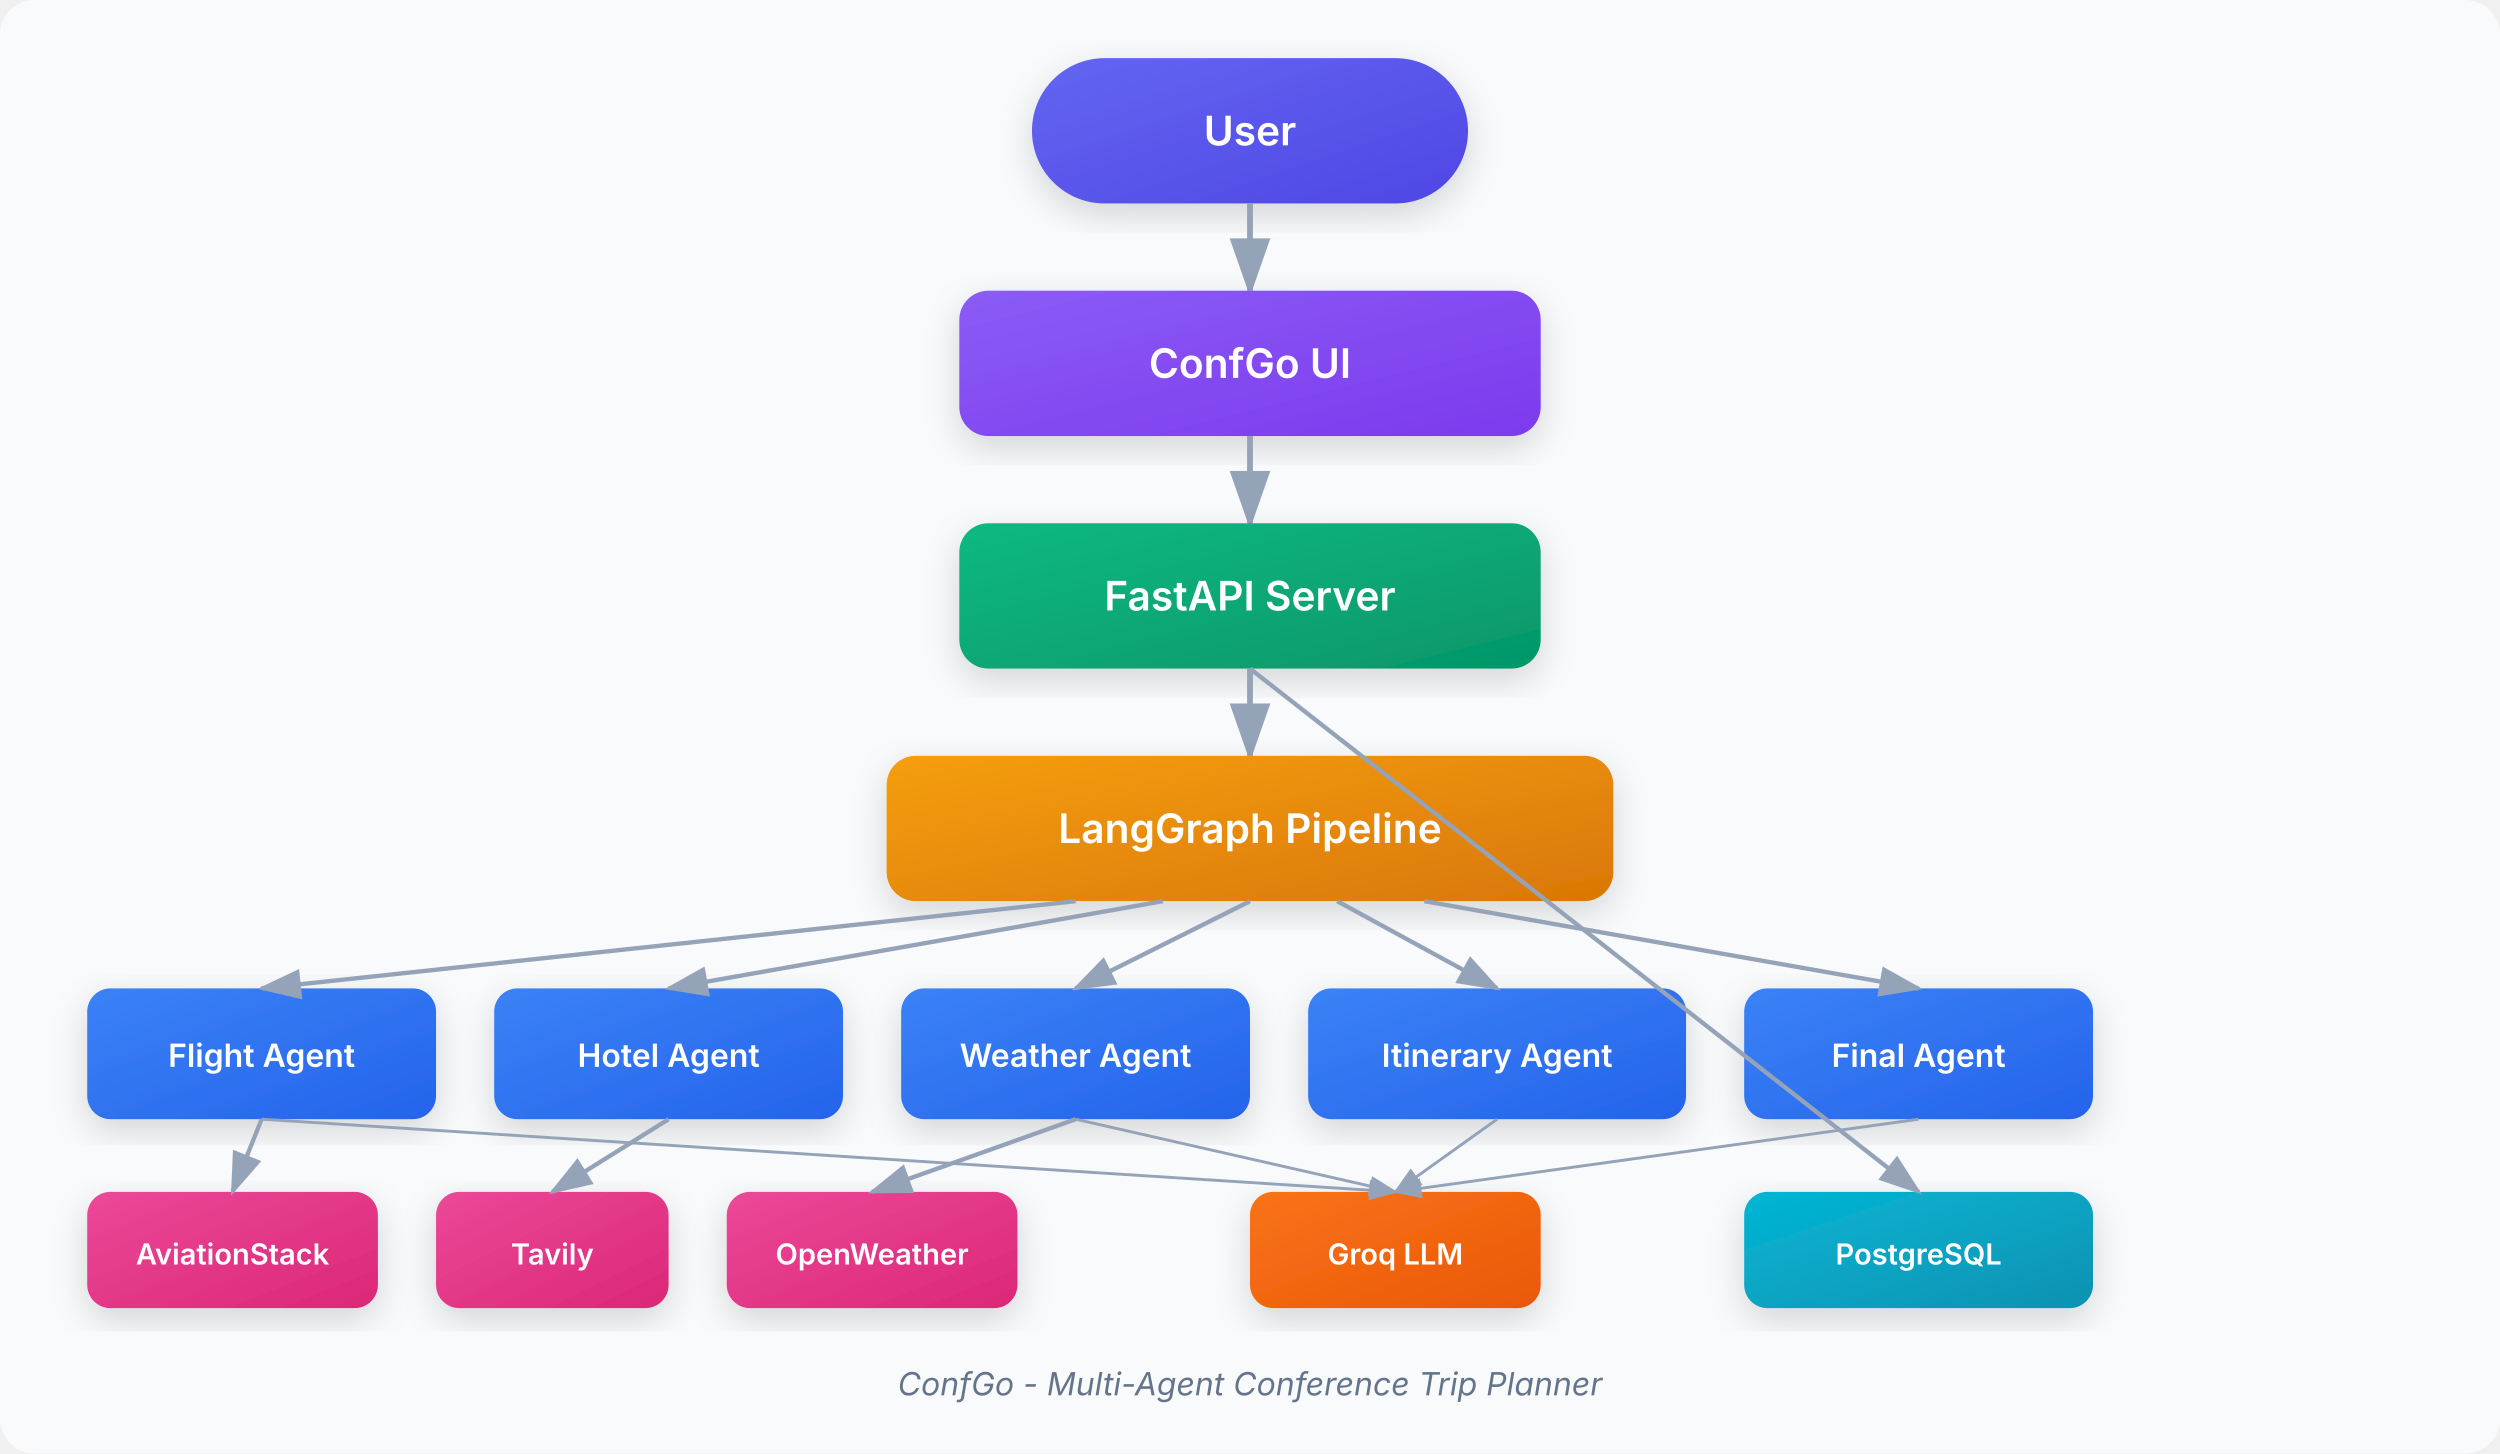
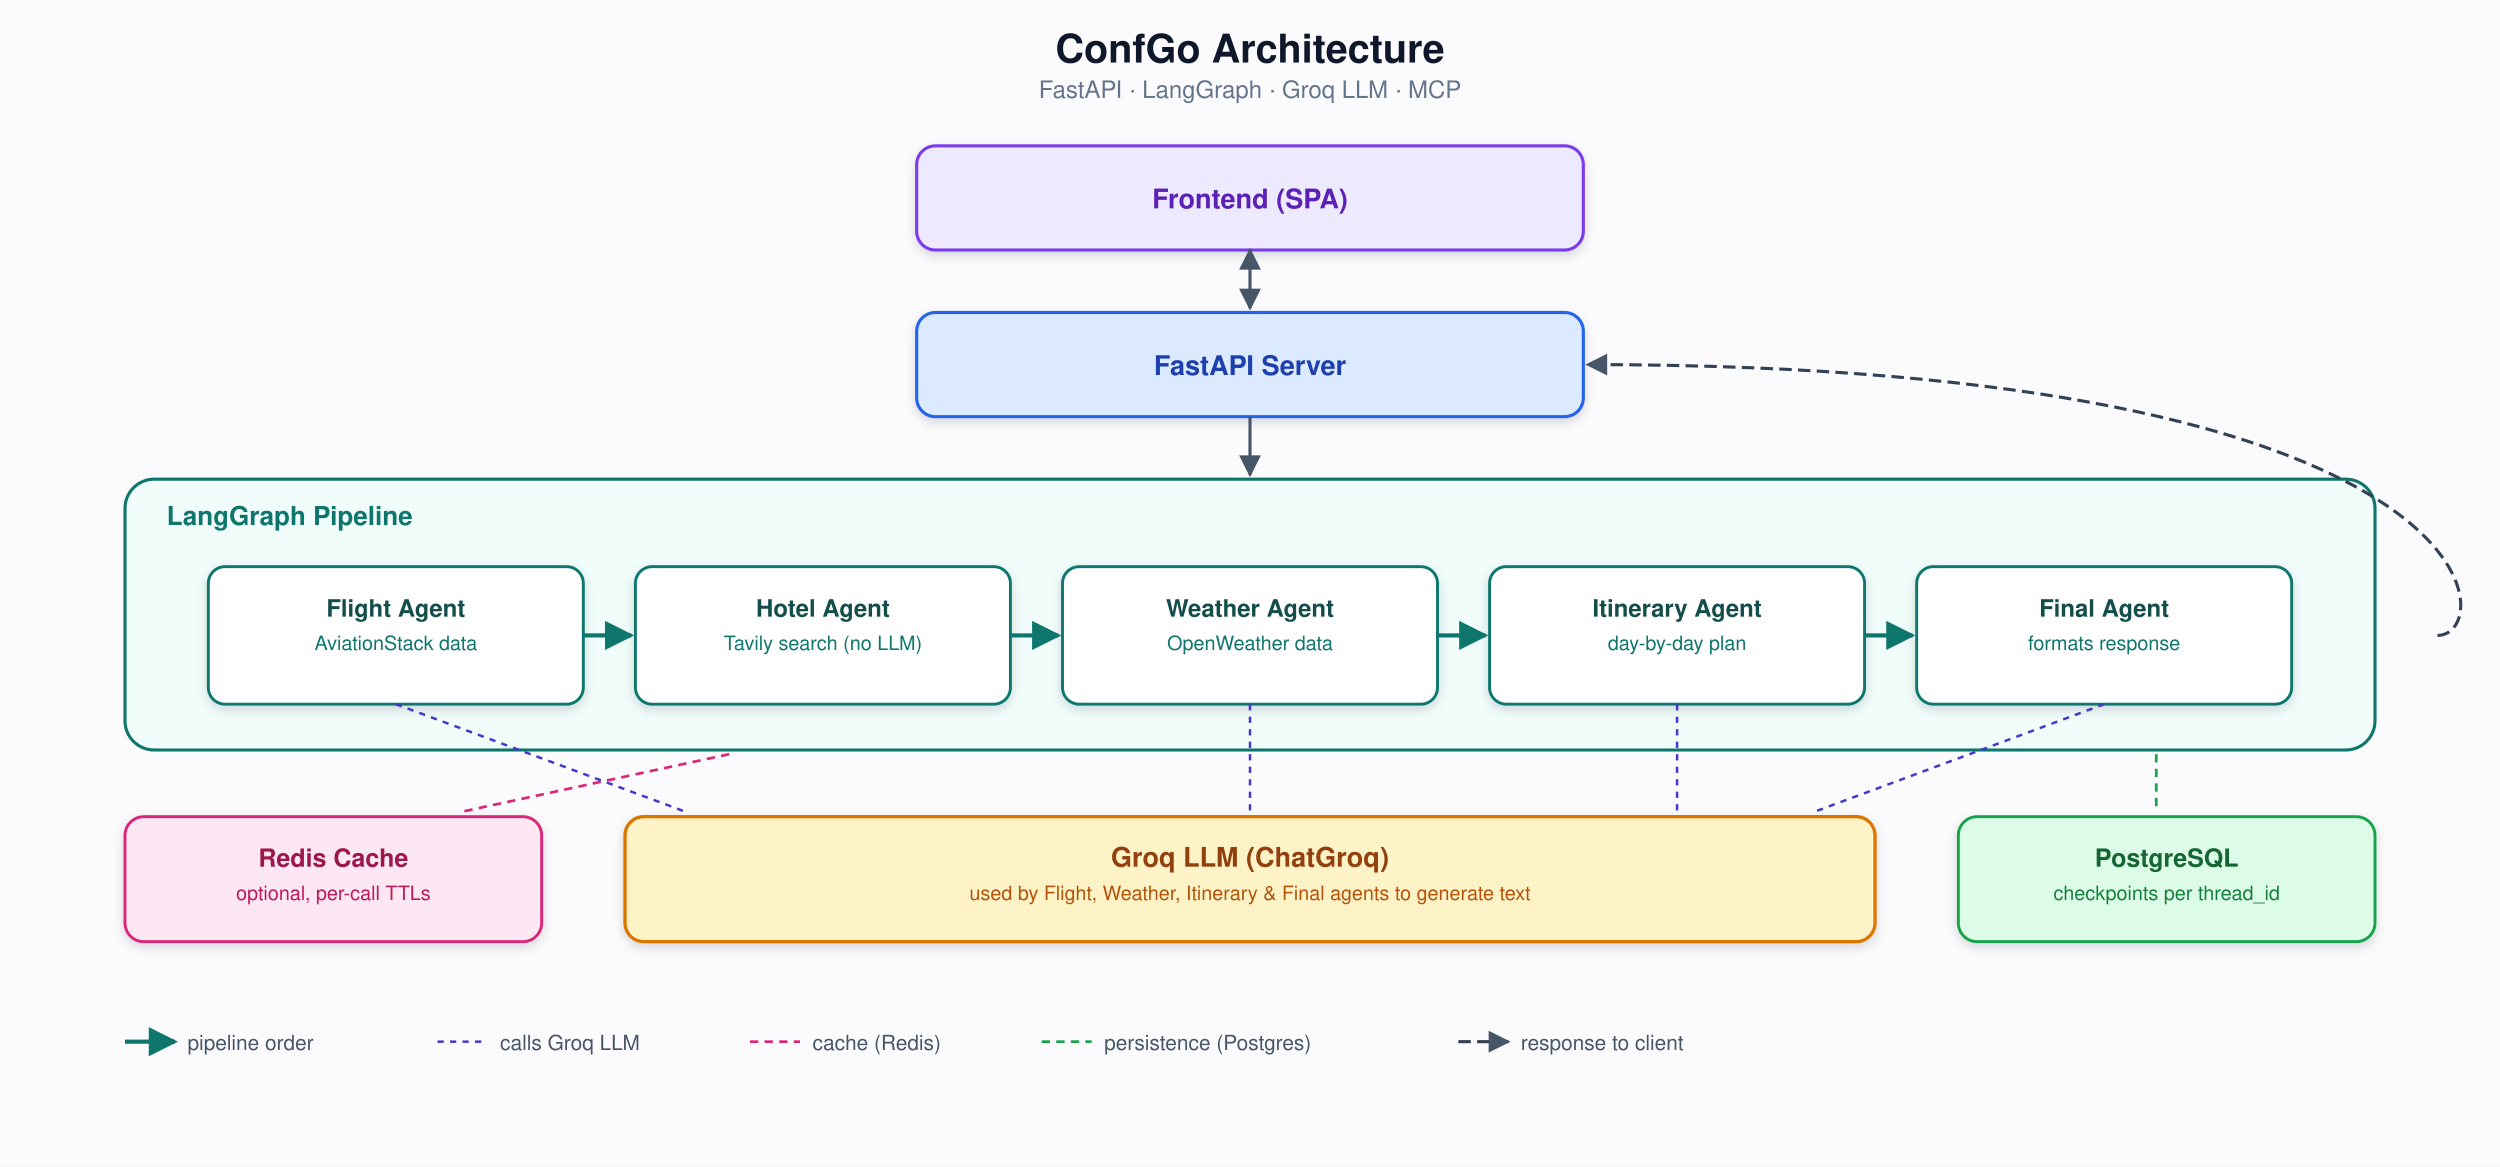
- <svg xmlns="http://www.w3.org/2000/svg" viewBox="0 0 860 500" font-family="Inter, system-ui, sans-serif">
+ <svg xmlns="http://www.w3.org/2000/svg" viewBox="0 0 1200 560" font-family="'Segoe UI', -apple-system, Helvetica, Arial, sans-serif">
  <defs>
-     <linearGradient id="gradUser" x1="0%" y1="0%" x2="100%" y2="100%">
-       <stop offset="0%" style="stop-color:#6366f1" />
-       <stop offset="100%" style="stop-color:#4f46e5" />
-     </linearGradient>
-     <linearGradient id="gradUI" x1="0%" y1="0%" x2="100%" y2="100%">
-       <stop offset="0%" style="stop-color:#8b5cf6" />
-       <stop offset="100%" style="stop-color:#7c3aed" />
-     </linearGradient>
-     <linearGradient id="gradAPI" x1="0%" y1="0%" x2="100%" y2="100%">
-       <stop offset="0%" style="stop-color:#10b981" />
-       <stop offset="100%" style="stop-color:#059669" />
-     </linearGradient>
-     <linearGradient id="gradGraph" x1="0%" y1="0%" x2="100%" y2="100%">
-       <stop offset="0%" style="stop-color:#f59e0b" />
-       <stop offset="100%" style="stop-color:#d97706" />
-     </linearGradient>
-     <linearGradient id="gradAgent" x1="0%" y1="0%" x2="100%" y2="100%">
-       <stop offset="0%" style="stop-color:#3b82f6" />
-       <stop offset="100%" style="stop-color:#2563eb" />
-     </linearGradient>
-     <linearGradient id="gradMCP" x1="0%" y1="0%" x2="100%" y2="100%">
-       <stop offset="0%" style="stop-color:#ec4899" />
-       <stop offset="100%" style="stop-color:#db2777" />
-     </linearGradient>
-     <linearGradient id="gradLLM" x1="0%" y1="0%" x2="100%" y2="100%">
-       <stop offset="0%" style="stop-color:#f97316" />
-       <stop offset="100%" style="stop-color:#ea580c" />
-     </linearGradient>
-     <linearGradient id="gradDB" x1="0%" y1="0%" x2="100%" y2="100%">
-       <stop offset="0%" style="stop-color:#06b6d4" />
-       <stop offset="100%" style="stop-color:#0891b2" />
-     </linearGradient>
+     <marker id="arrow" viewBox="0 0 10 10" refX="9" refY="5" markerWidth="7" markerHeight="7" orient="auto-start-reverse">
+       <path d="M0,0 L10,5 L0,10 z" fill="#475569" />
+     </marker>
+     <marker id="arrowAccent" viewBox="0 0 10 10" refX="9" refY="5" markerWidth="7" markerHeight="7" orient="auto-start-reverse">
+       <path d="M0,0 L10,5 L0,10 z" fill="#0f766e" />
+     </marker>
    <filter id="shadow" x="-20%" y="-20%" width="140%" height="140%">
-       <feDropShadow dx="0" dy="4" stdDeviation="6" flood-opacity="0.15" />
+       <feDropShadow dx="0" dy="2" stdDeviation="2.5" flood-color="#0f172a" flood-opacity="0.15" />
    </filter>
  </defs>
-   <rect width="860" height="500" fill="#f8fafc" rx="12" />
-   <g filter="url(#shadow)">
-     <rect x="355" y="20" width="150" height="50" rx="25" fill="url(#gradUser)" />
-     <text x="430" y="50" text-anchor="middle" fill="white" font-size="14" font-weight="600">User</text>
+   <rect x="0" y="0" width="1200" height="560" fill="#fbfbfd" />
+   <text x="600" y="30" text-anchor="middle" font-size="19" font-weight="700" fill="#0f172a">ConfGo Architecture</text>
+   <text x="600" y="47" text-anchor="middle" font-size="11.5" fill="#64748b">FastAPI · LangGraph · Groq LLM · MCP</text>
+   <rect x="440" y="70" width="320" height="50" rx="9" fill="#ede9fe" stroke="#7c3aed" stroke-width="1.5" filter="url(#shadow)" />
+   <text x="600" y="100" text-anchor="middle" font-size="13" font-weight="700" fill="#5b21b6">Frontend (SPA)</text>
+   <rect x="440" y="150" width="320" height="50" rx="9" fill="#dbeafe" stroke="#2563eb" stroke-width="1.5" filter="url(#shadow)" />
+   <text x="600" y="180" text-anchor="middle" font-size="13" font-weight="700" fill="#1e40af">FastAPI Server</text>
+   <line x1="600" y1="120" x2="600" y2="148" stroke="#475569" stroke-width="1.5" marker-end="url(#arrow)" marker-start="url(#arrow)" />
+   <rect x="60" y="230" width="1080" height="130" rx="14" fill="#f0fdfa" stroke="#0f766e" stroke-width="1.5" />
+   <text x="80" y="252" font-size="12.5" font-weight="700" fill="#0f766e">LangGraph Pipeline</text>
+   <line x1="600" y1="200" x2="600" y2="228" stroke="#475569" stroke-width="1.5" marker-end="url(#arrow)" />
+   <g font-size="11.5">
+     <rect x="100" y="272" width="180" height="66" rx="8" fill="#ffffff" stroke="#0f766e" stroke-width="1.4" filter="url(#shadow)" />
+     <text x="190" y="296" text-anchor="middle" font-weight="700" fill="#134e4a">Flight Agent</text>
+     <text x="190" y="312" text-anchor="middle" font-size="9.5" fill="#0f766e">AviationStack data</text>
+     <rect x="305" y="272" width="180" height="66" rx="8" fill="#ffffff" stroke="#0f766e" stroke-width="1.4" filter="url(#shadow)" />
+     <text x="395" y="296" text-anchor="middle" font-weight="700" fill="#134e4a">Hotel Agent</text>
+     <text x="395" y="312" text-anchor="middle" font-size="9.5" fill="#0f766e">Tavily search (no LLM)</text>
+     <rect x="510" y="272" width="180" height="66" rx="8" fill="#ffffff" stroke="#0f766e" stroke-width="1.4" filter="url(#shadow)" />
+     <text x="600" y="296" text-anchor="middle" font-weight="700" fill="#134e4a">Weather Agent</text>
+     <text x="600" y="312" text-anchor="middle" font-size="9.5" fill="#0f766e">OpenWeather data</text>
+     <rect x="715" y="272" width="180" height="66" rx="8" fill="#ffffff" stroke="#0f766e" stroke-width="1.4" filter="url(#shadow)" />
+     <text x="805" y="296" text-anchor="middle" font-weight="700" fill="#134e4a">Itinerary Agent</text>
+     <text x="805" y="312" text-anchor="middle" font-size="9.5" fill="#0f766e">day-by-day plan</text>
+     <rect x="920" y="272" width="180" height="66" rx="8" fill="#ffffff" stroke="#0f766e" stroke-width="1.4" filter="url(#shadow)" />
+     <text x="1010" y="296" text-anchor="middle" font-weight="700" fill="#134e4a">Final Agent</text>
+     <text x="1010" y="312" text-anchor="middle" font-size="9.5" fill="#0f766e">formats response</text>
  </g>
-   <path d="M430 70 L430 100" stroke="#94a3b8" stroke-width="2" fill="none" marker-end="url(#arrow)" />
-   <defs>
-     <marker id="arrow" markerWidth="10" markerHeight="7" refX="9" refY="3.5" orient="auto">
-       <polygon points="0 0, 10 3.5, 0 7" fill="#94a3b8" />
-     </marker>
-   </defs>
-   <g filter="url(#shadow)">
-     <rect x="330" y="100" width="200" height="50" rx="10" fill="url(#gradUI)" />
-     <text x="430" y="130" text-anchor="middle" fill="white" font-size="14" font-weight="600">ConfGo UI</text>
+   <line x1="280" y1="305" x2="303" y2="305" stroke="#0f766e" stroke-width="2" marker-end="url(#arrowAccent)" />
+   <line x1="485" y1="305" x2="508" y2="305" stroke="#0f766e" stroke-width="2" marker-end="url(#arrowAccent)" />
+   <line x1="690" y1="305" x2="713" y2="305" stroke="#0f766e" stroke-width="2" marker-end="url(#arrowAccent)" />
+   <line x1="895" y1="305" x2="918" y2="305" stroke="#0f766e" stroke-width="2" marker-end="url(#arrowAccent)" />
+   <rect x="60" y="392" width="200" height="60" rx="9" fill="#fce7f3" stroke="#db2777" stroke-width="1.4" filter="url(#shadow)" />
+   <text x="160" y="416" text-anchor="middle" font-size="12" font-weight="700" fill="#9d174d">Redis Cache</text>
+   <text x="160" y="432" text-anchor="middle" font-size="9.5" fill="#be185d">optional, per-call TTLs</text>
+   <line x1="350" y1="362" x2="220" y2="390" stroke="#db2777" stroke-width="1.3" stroke-dasharray="4,3" />
+   <rect x="300" y="392" width="600" height="60" rx="9" fill="#fef3c7" stroke="#d97706" stroke-width="1.6" filter="url(#shadow)" />
+   <text x="600" y="416" text-anchor="middle" font-size="13" font-weight="700" fill="#92400e">Groq LLM (ChatGroq)</text>
+   <text x="600" y="432" text-anchor="middle" font-size="9.5" fill="#b45309">used by Flight, Weather, Itinerary &amp; Final agents to generate text</text>
+   <line x1="190" y1="338" x2="330" y2="390" stroke="#4338ca" stroke-width="1.2" stroke-dasharray="3,3" />
+   <line x1="600" y1="338" x2="600" y2="390" stroke="#4338ca" stroke-width="1.2" stroke-dasharray="3,3" />
+   <line x1="805" y1="338" x2="805" y2="390" stroke="#4338ca" stroke-width="1.2" stroke-dasharray="3,3" />
+   <line x1="1010" y1="338" x2="870" y2="390" stroke="#4338ca" stroke-width="1.2" stroke-dasharray="3,3" />
+   <rect x="940" y="392" width="200" height="60" rx="9" fill="#dcfce7" stroke="#16a34a" stroke-width="1.4" filter="url(#shadow)" />
+   <text x="1040" y="416" text-anchor="middle" font-size="12" font-weight="700" fill="#166534">PostgreSQL</text>
+   <text x="1040" y="432" text-anchor="middle" font-size="9.5" fill="#15803d">checkpoints per thread_id</text>
+   <line x1="1035" y1="362" x2="1035" y2="390" stroke="#16a34a" stroke-width="1.3" stroke-dasharray="4,3" />
+   <path d="M1170,305 C1200,305 1200,175 762,175" fill="none" stroke="#334155" stroke-width="1.5" stroke-dasharray="6,3" marker-end="url(#arrow)" />
+   <g transform="translate(60,500)" font-size="10" fill="#475569">
+     <line x1="0" y1="0" x2="24" y2="0" stroke="#0f766e" stroke-width="2" marker-end="url(#arrowAccent)" />
+     <text x="30" y="4">pipeline order</text>
+     <line x1="150" y1="0" x2="174" y2="0" stroke="#4338ca" stroke-width="1.2" stroke-dasharray="3,3" />
+     <text x="180" y="4">calls Groq LLM</text>
+     <line x1="300" y1="0" x2="324" y2="0" stroke="#db2777" stroke-width="1.3" stroke-dasharray="4,3" />
+     <text x="330" y="4">cache (Redis)</text>
+     <line x1="440" y1="0" x2="464" y2="0" stroke="#16a34a" stroke-width="1.3" stroke-dasharray="4,3" />
+     <text x="470" y="4">persistence (Postgres)</text>
+     <line x1="640" y1="0" x2="664" y2="0" stroke="#334155" stroke-width="1.5" stroke-dasharray="6,3" marker-end="url(#arrow)" />
+     <text x="670" y="4">response to client</text>
  </g>
-   <path d="M430 150 L430 180" stroke="#94a3b8" stroke-width="2" fill="none" marker-end="url(#arrow)" />
-   <g filter="url(#shadow)">
-     <rect x="330" y="180" width="200" height="50" rx="10" fill="url(#gradAPI)" />
-     <text x="430" y="210" text-anchor="middle" fill="white" font-size="14" font-weight="600">FastAPI Server</text>
-   </g>
-   <path d="M430 230 L430 260" stroke="#94a3b8" stroke-width="2" fill="none" marker-end="url(#arrow)" />
-   <g filter="url(#shadow)">
-     <rect x="305" y="260" width="250" height="50" rx="10" fill="url(#gradGraph)" />
-     <text x="430" y="290" text-anchor="middle" fill="white" font-size="14" font-weight="600">LangGraph Pipeline</text>
-   </g>
-   <g filter="url(#shadow)">
-     <rect x="30" y="340" width="120" height="45" rx="8" fill="url(#gradAgent)" />
-     <text x="90" y="367" text-anchor="middle" fill="white" font-size="11" font-weight="600">Flight Agent</text>
-   </g>
-   <g filter="url(#shadow)">
-     <rect x="170" y="340" width="120" height="45" rx="8" fill="url(#gradAgent)" />
-     <text x="230" y="367" text-anchor="middle" fill="white" font-size="11" font-weight="600">Hotel Agent</text>
-   </g>
-   <g filter="url(#shadow)">
-     <rect x="310" y="340" width="120" height="45" rx="8" fill="url(#gradAgent)" />
-     <text x="370" y="367" text-anchor="middle" fill="white" font-size="11" font-weight="600">Weather Agent</text>
-   </g>
-   <g filter="url(#shadow)">
-     <rect x="450" y="340" width="130" height="45" rx="8" fill="url(#gradAgent)" />
-     <text x="515" y="367" text-anchor="middle" fill="white" font-size="11" font-weight="600">Itinerary Agent</text>
-   </g>
-   <g filter="url(#shadow)">
-     <rect x="600" y="340" width="120" height="45" rx="8" fill="url(#gradAgent)" />
-     <text x="660" y="367" text-anchor="middle" fill="white" font-size="11" font-weight="600">Final Agent</text>
-   </g>
-   <path d="M370 310 L90 340" stroke="#94a3b8" stroke-width="1.5" fill="none" marker-end="url(#arrow)" />
-   <path d="M400 310 L230 340" stroke="#94a3b8" stroke-width="1.5" fill="none" marker-end="url(#arrow)" />
-   <path d="M430 310 L370 340" stroke="#94a3b8" stroke-width="1.5" fill="none" marker-end="url(#arrow)" />
-   <path d="M460 310 L515 340" stroke="#94a3b8" stroke-width="1.5" fill="none" marker-end="url(#arrow)" />
-   <path d="M490 310 L660 340" stroke="#94a3b8" stroke-width="1.5" fill="none" marker-end="url(#arrow)" />
-   <g filter="url(#shadow)">
-     <rect x="30" y="410" width="100" height="40" rx="8" fill="url(#gradMCP)" />
-     <text x="80" y="435" text-anchor="middle" fill="white" font-size="10" font-weight="600">AviationStack</text>
-   </g>
-   <g filter="url(#shadow)">
-     <rect x="150" y="410" width="80" height="40" rx="8" fill="url(#gradMCP)" />
-     <text x="190" y="435" text-anchor="middle" fill="white" font-size="10" font-weight="600">Tavily</text>
-   </g>
-   <g filter="url(#shadow)">
-     <rect x="250" y="410" width="100" height="40" rx="8" fill="url(#gradMCP)" />
-     <text x="300" y="435" text-anchor="middle" fill="white" font-size="10" font-weight="600">OpenWeather</text>
-   </g>
-   <g filter="url(#shadow)">
-     <rect x="430" y="410" width="100" height="40" rx="8" fill="url(#gradLLM)" />
-     <text x="480" y="435" text-anchor="middle" fill="white" font-size="10" font-weight="600">Groq LLM</text>
-   </g>
-   <g filter="url(#shadow)">
-     <rect x="600" y="410" width="120" height="40" rx="8" fill="url(#gradDB)" />
-     <text x="660" y="435" text-anchor="middle" fill="white" font-size="10" font-weight="600">PostgreSQL</text>
-   </g>
-   <path d="M90 385 L80 410" stroke="#94a3b8" stroke-width="1.5" fill="none" marker-end="url(#arrow)" />
-   <path d="M230 385 L190 410" stroke="#94a3b8" stroke-width="1.5" fill="none" marker-end="url(#arrow)" />
-   <path d="M370 385 L300 410" stroke="#94a3b8" stroke-width="1.5" fill="none" marker-end="url(#arrow)" />
-   <path d="M90 385 L480 410" stroke="#94a3b8" stroke-width="1" fill="none" marker-end="url(#arrow)" />
-   <path d="M370 385 L480 410" stroke="#94a3b8" stroke-width="1" fill="none" marker-end="url(#arrow)" />
-   <path d="M515 385 L480 410" stroke="#94a3b8" stroke-width="1" fill="none" marker-end="url(#arrow)" />
-   <path d="M660 385 L480 410" stroke="#94a3b8" stroke-width="1" fill="none" marker-end="url(#arrow)" />
-   <path d="M430 230 L660 410" stroke="#94a3b8" stroke-width="1.5" fill="none" marker-end="url(#arrow)" />
-   <text x="430" y="480" text-anchor="middle" fill="#64748b" font-size="11" font-style="italic">ConfGo - Multi-Agent Conference Trip Planner</text>
</svg>
